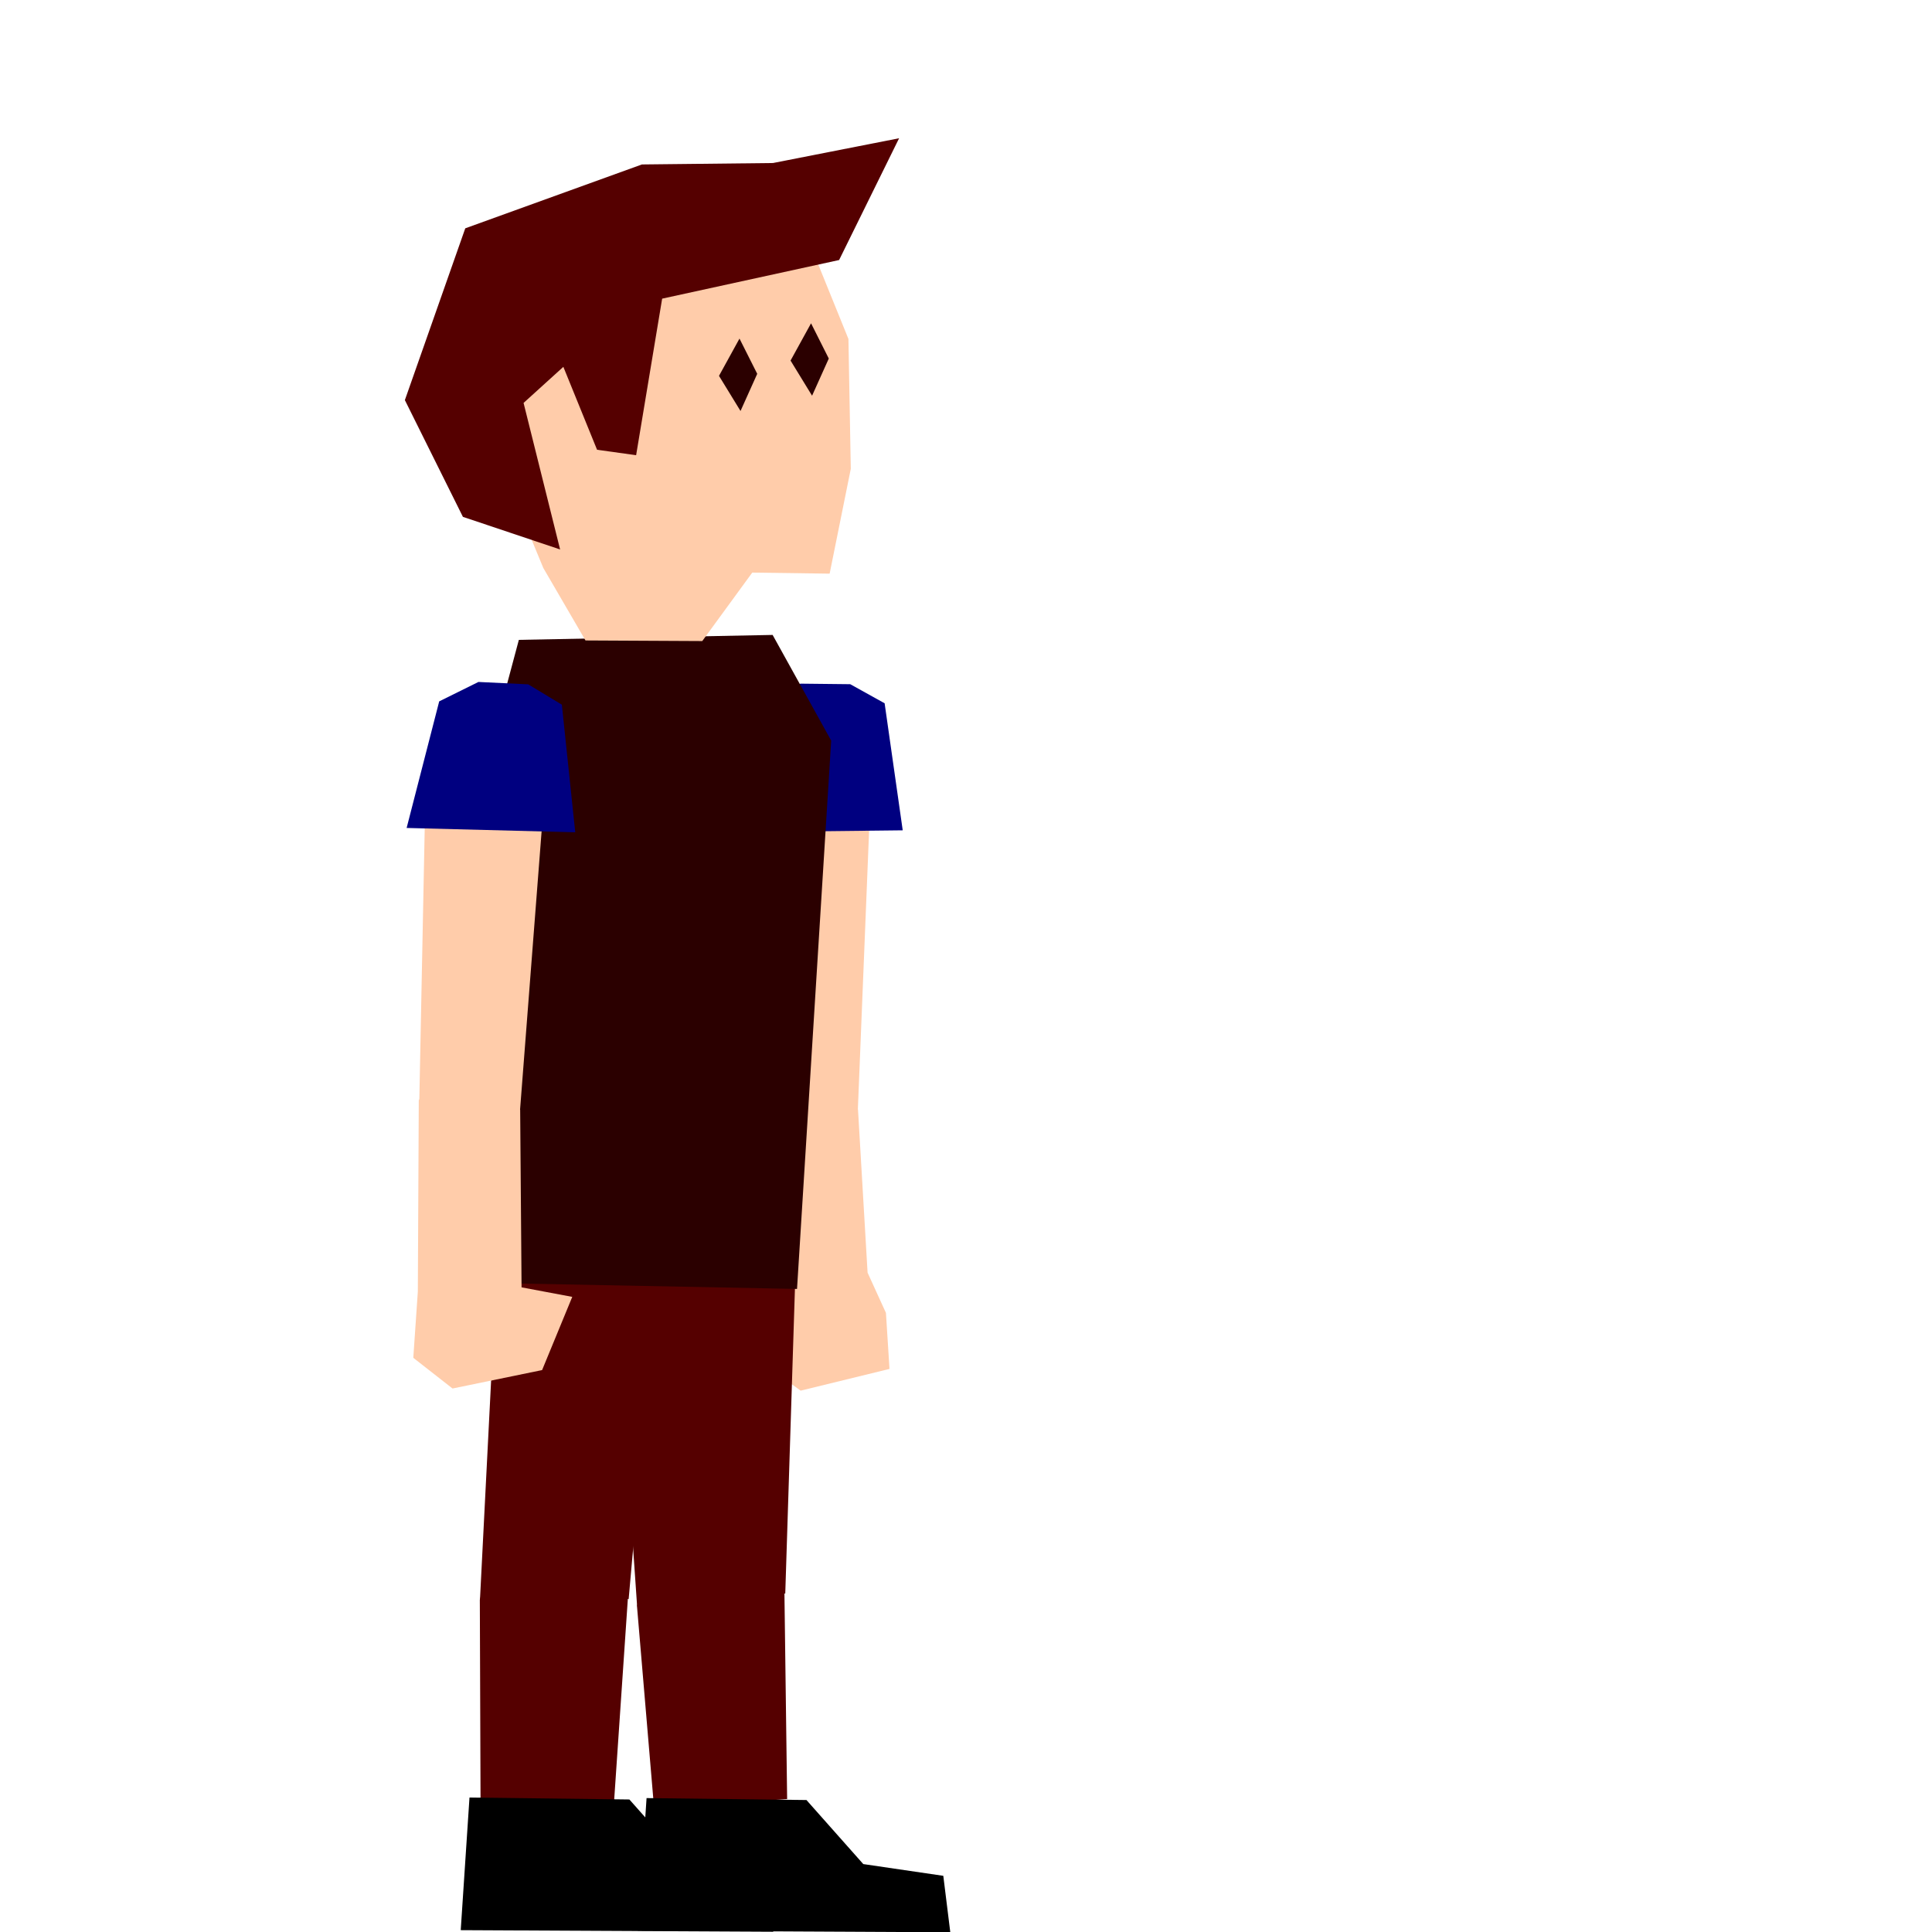
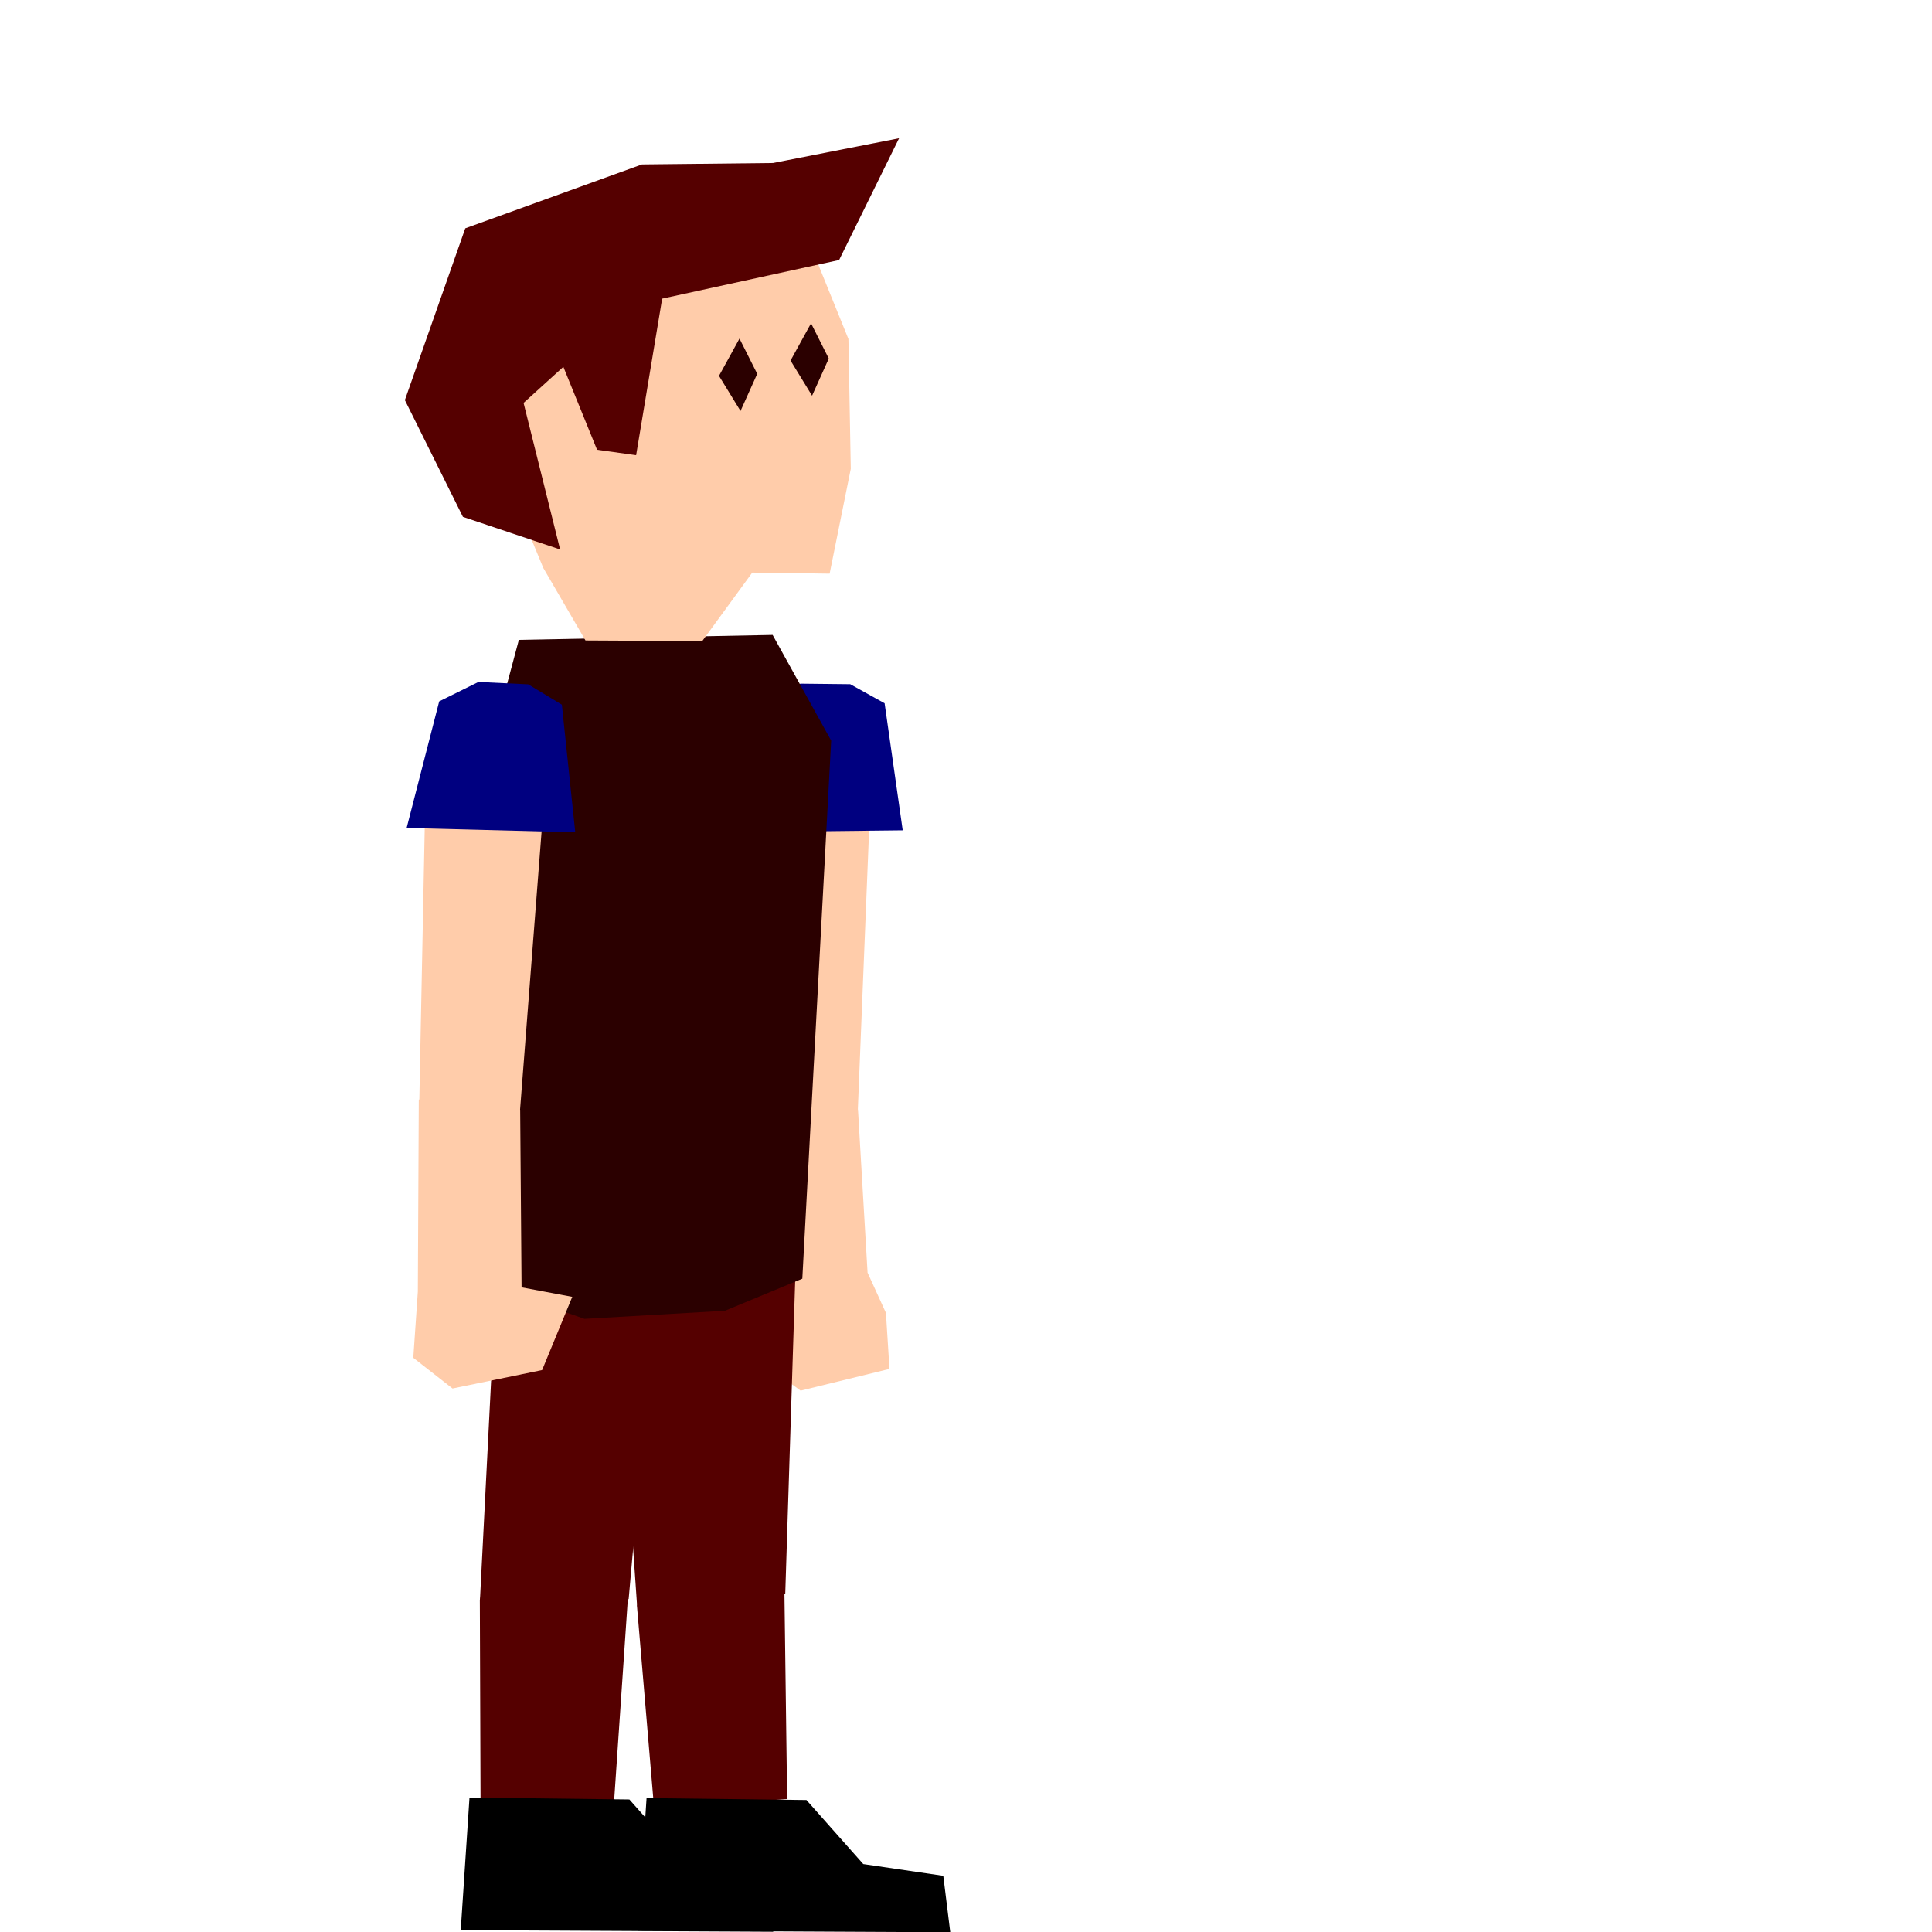
<svg xmlns="http://www.w3.org/2000/svg" id="svg10609" version="1.1" viewBox="0 0 100 100" height="100mm" width="100mm">
  <defs id="defs10606" />
  <g id="layer1">
    <path style="fill:#ffccaa;fill-opacity:1;stroke:none;stroke-width:1.036;stroke-opacity:1" d="m 39.188,58.053 5.214,-0.608 0.598,-14.837 -5.955,-0.035" id="leftArm2">
      </path>
    <path style="fill:#ffccaa;fill-opacity:1;stroke:none;stroke-width:1.036;stroke-opacity:1" d="m 39.461,67.037 -0.108,3.43 2.089,1.513 4.598,-1.125 -0.184,-2.9 -0.95,-2.083 -0.496,-8.438 -2.737,-2.37 -2.526,2.068" id="leftArm3">
      </path>
    <path style="fill:#000080;fill-opacity:1;stroke:none;stroke-width:1.036;stroke-opacity:1" d="m 39.438,36.465 -1.443,6.61 8.73,-0.098 -0.937,-6.575 -1.78,-0.988 -2.579,-0.028 -1.993,1.079" id="leftArm1">
      </path>
    <path style="fill:#550000;stroke-width:0.265" d="m 26.078,66.055 4.607,5.815 5.472,0.042 4.909,-5.489 z" id="pantsTop">
      </path>
-     <path style="fill:#550000;stroke-width:0.265" d="M 31.749,65.351 32.977,83.138 40.645,82.483 41.211,64.649 Z" id="rightLeg1">
-       </path>
    <path style="fill:#550000;stroke-width:0.265" d="m 33.97,78.198 -0.999,4.945 0.887,10.467 6.884,-0.493 -0.139,-10.599 -1.519,-4.864 z" id="rightLeg2">
      </path>
    <path style="fill:#000000;stroke-width:0.265" d="m 33.466,93.069 -0.454,6.864 16.175,0.081 -0.362,-2.922 -4.142,-0.608 -2.941,-3.315 z" id="rightLeg3">
      </path>
-     <path style="fill:#550000;stroke-width:0.265" d="m 28.997,62.384 -3.32,4.022 -0.834,16.394 7.696,-0.032 1.469,-16.553" id="leftLeg1">
+     <path style="fill:#550000;stroke-width:0.265" d="M 31.749,65.351 32.977,83.138 40.645,82.483 41.211,64.649 Z" id="rightLeg1">
      </path>
    <path style="fill:#550000;stroke-width:0.265" d="m 26.231,77.957 -1.395,4.848 0.037,10.505 6.902,0.066 0.719,-10.575 -1.12,-4.971 z" id="leftLeg2">
      </path>
    <path style="fill:#000000;stroke-width:0.265" d="m 24.301,93.041 -0.454,6.864 16.175,0.081 -0.362,-2.922 -4.142,-0.608 -2.941,-3.315 z" id="leftLeg3">
      </path>
-     <path style="fill:#2b0000;stroke:none;stroke-width:1.036;stroke-opacity:1" d="m 41.254,66.715 1.768,-28.38 -3.031,-5.471 -13.135,0.255 -3.169,11.852 1.279,21.427" id="body" />
+     <path style="fill:#550000;stroke-width:0.265" d="m 28.997,62.384 -3.32,4.022 -0.834,16.394 7.696,-0.032 1.469,-16.553" id="leftLeg1">
+       </path>
+     <path style="fill:#2b0000;stroke:none;stroke-width:1.036;stroke-opacity:1" d="m 30.255,68.265 7.27,-0.42 4.003,-1.66 1.494,-27.85 -3.031,-5.471 -13.135,0.255 -3.169,11.852 1.279,21.427" id="body" />
    <path style="fill:#ffccaa;fill-opacity:1;stroke:none;stroke-width:1.036;stroke-opacity:1" d="m 21.685,57.868 2.226,1.885 3.006,-2.3 1.146,-14.805 -6.07,-0.249" id="rightArm2">
      </path>
    <path style="fill:#ffccaa;fill-opacity:1;stroke:none;stroke-width:1.036;stroke-opacity:1" d="m 21.627,66.856 -0.235,3.424 2.031,1.589 4.636,-0.954 1.561,-3.789 -2.624,-0.493 -0.072,-9.19 -3.337,-3.035 -1.911,2.539" id="rightArm3">
      </path>
-     <path style="fill:#ffccaa;fill-opacity:1;stroke:none;stroke-width:1.036;stroke-opacity:1" d="m 41.856,12.463 -16.203,-0.794 0.078,11.949 2.39,5.779 2.184,3.753 6.044,0.031 2.588,-3.544 4.005,0.055 1.095,-5.427 -0.122,-6.72" id="face">
+     <path style="fill:#ffccaa;fill-opacity:1;stroke:none;stroke-width:1.036;stroke-opacity:1" d="m 41.856,12.463 -7.698,-1.78 -8.505,0.986 0.078,11.949 2.39,5.779 2.184,3.753 6.044,0.031 2.588,-3.544 4.005,0.055 1.095,-5.427 -0.122,-6.72" id="face">
      </path>
    <path style="fill:#000080;fill-opacity:1;stroke:none;stroke-width:1.036;stroke-opacity:1" d="m 22.733,36.303 -1.686,6.552 8.728,0.224 -0.693,-6.605 -1.742,-1.053 -2.576,-0.123 -2.031,1.005" id="rightArm1">
      </path>
    <path style="fill:#550000;stroke-width:0.299" d="m 33.226,8.512 -9.144,3.306 -3.126,8.891 3.004,6.043 5.031,1.688 -1.891,-7.585 2.059,-1.867 1.745,4.292 2.022,0.281 1.347,-8.103 9.159,-1.999 3.105,-6.303 -6.528,1.282 z" id="hair">
      </path>
    <path style="fill:#2b0000;stroke-width:0.211" d="m 38.276,17.525 -1.061,1.929 1.114,1.819 0.865,-1.924 z" id="rightEye">
      </path>
    <path style="fill:#2b0000;stroke-width:0.211" d="m 41.98,16.734 -1.061,1.929 1.114,1.819 0.865,-1.924 z" id="leftEye">
      </path>
  </g>
</svg>
